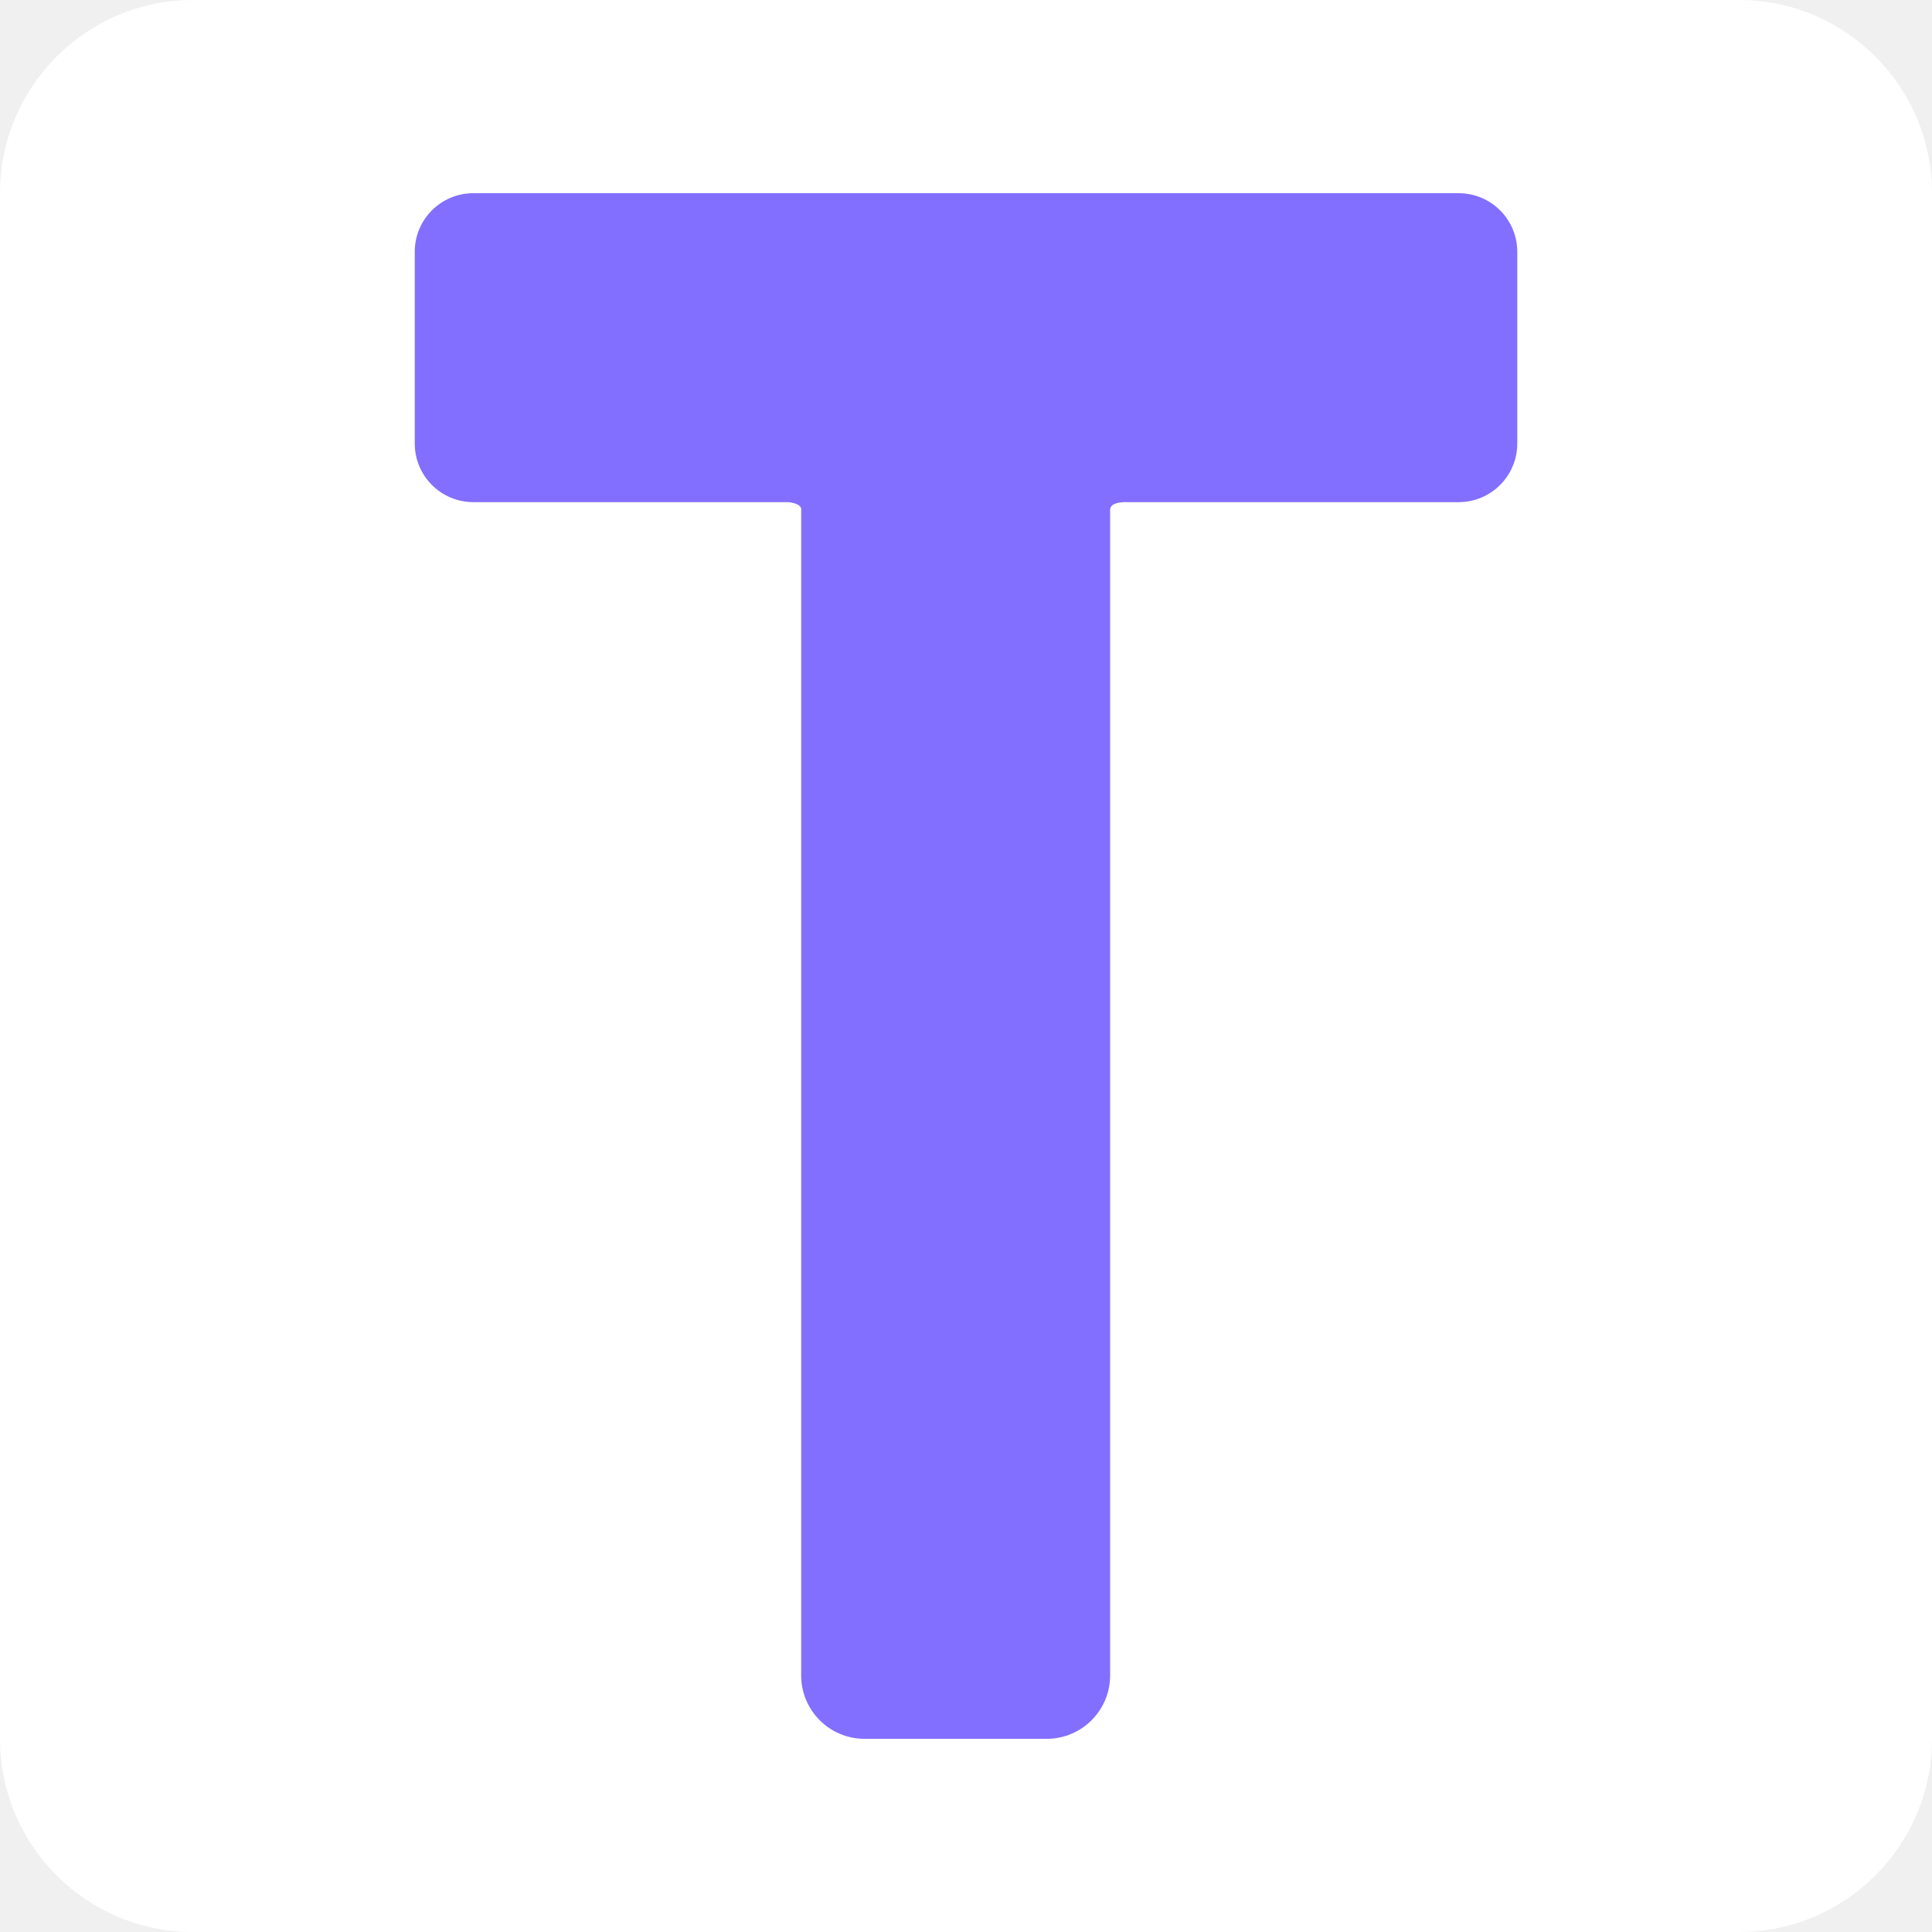
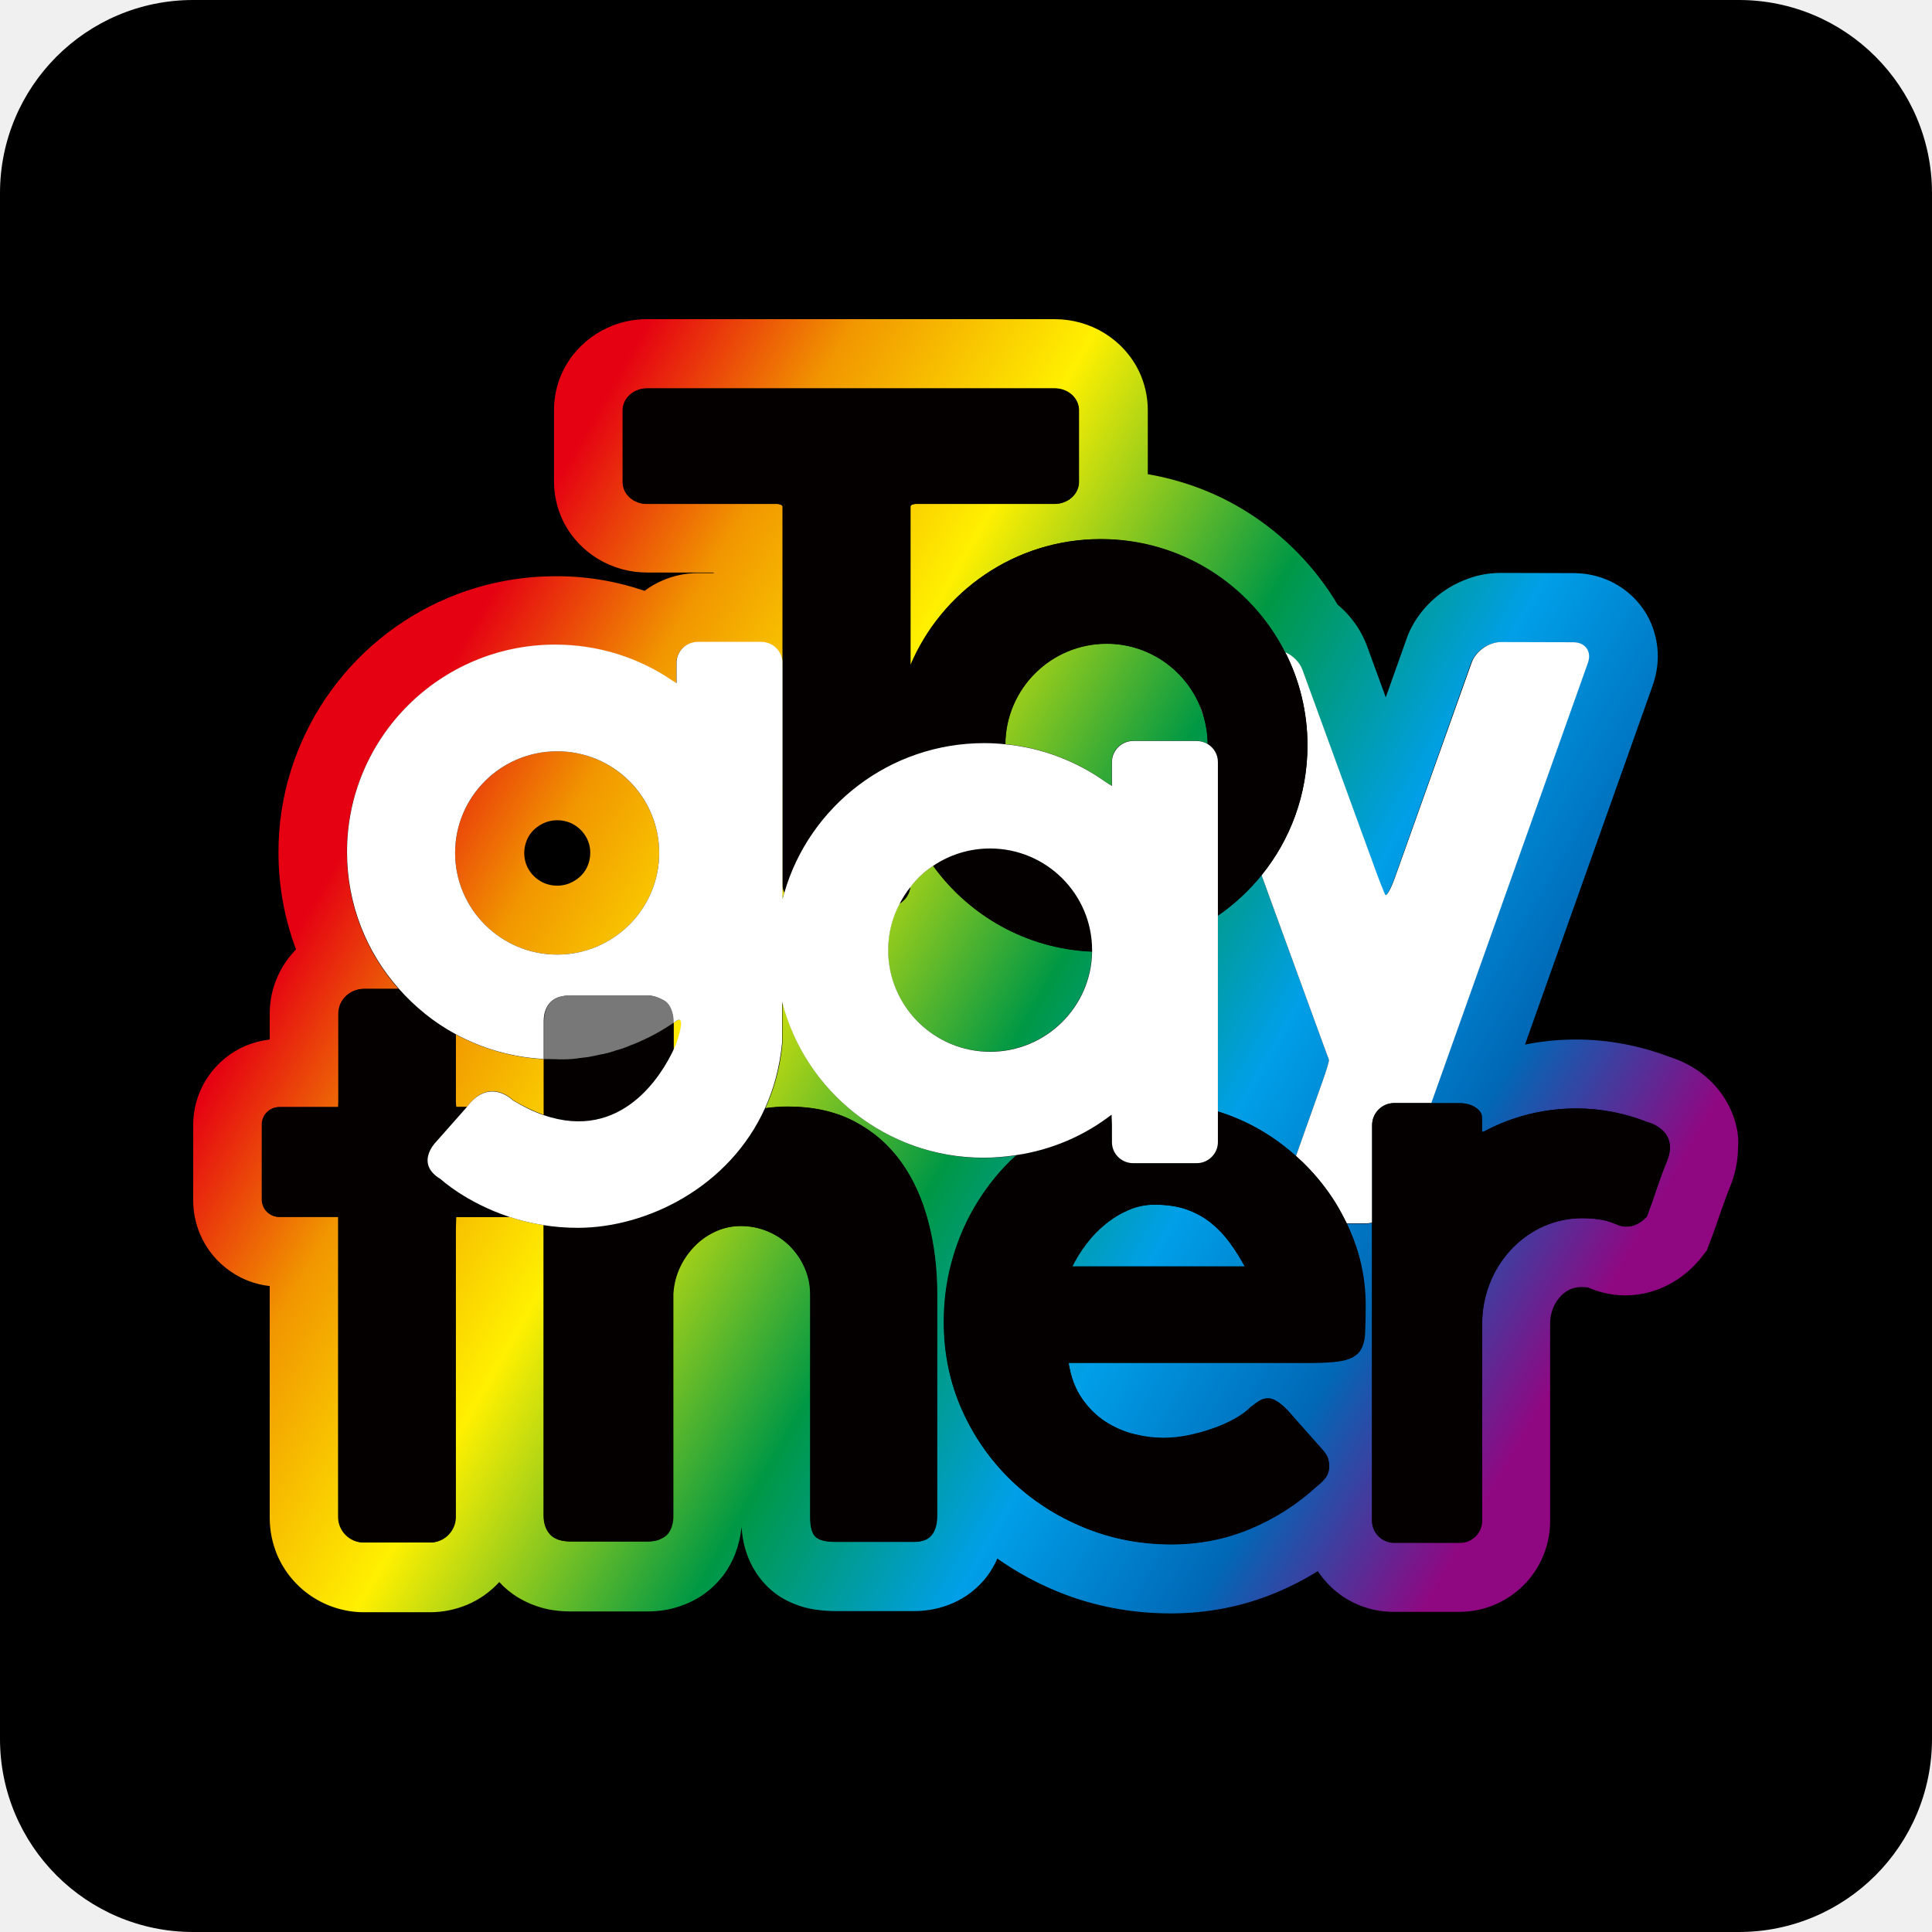
- <svg xmlns="http://www.w3.org/2000/svg" width="100" height="100" viewBox="0 0 100 100">
-   <g id="组_376" data-name="组 376" transform="translate(1326 -101)">
-     <rect id="矩形_611" data-name="矩形 611" width="100" height="100" rx="10" transform="translate(-1326 101)" fill="#fff" />
-     <g id="组_374" data-name="组 374" transform="translate(-1597.031 -319.295)">
-       <g id="组_375" data-name="组 375" transform="translate(292.499 430.295)">
-         <path id="路径_1" data-name="路径 1" d="M346.541,446.285a3.033,3.033,0,0,0,3.022-3.022v-9.949a3.031,3.031,0,0,0-3.022-3.02H295.52a3.031,3.031,0,0,0-3.022,3.02v9.949a3.033,3.033,0,0,0,3.022,3.022h16.326s.726.061.653.432v60.308a3.28,3.28,0,0,0,3.27,3.27h9.451a3.281,3.281,0,0,0,3.27-3.27V446.717c-.051-.491.908-.432.908-.432" transform="translate(-292.498 -430.294)" fill="#826fff" />
-       </g>
-     </g>
+ <svg xmlns="http://www.w3.org/2000/svg" width="200" height="200" viewBox="0 0 200 200" fill="none">
+   <g clip-path="url(#clip0_1350_6887)">
+     <path d="M19.998 0H180.002C191.049 0 200 8.951 200 19.998V180.002C200 191.049 191.049 200 180.002 200H19.998C8.951 200 0 191.049 0 180.002V19.998C0 8.951 8.951 0 19.998 0Z" fill="black" />
+     <path d="M124.08 72.775C122.427 69.146 118.778 66.626 114.545 66.626C108.779 66.626 104.102 71.283 104.062 77.028C107.912 77.411 111.481 78.802 114.444 80.939L115.089 81.343V78.863C115.089 77.653 116.077 76.686 117.287 76.686H123.858C124.282 76.686 124.665 76.807 125.008 77.008C125.008 76.061 124.866 75.154 124.625 74.287L124.08 72.775Z" fill="url(#paint0_linear_1350_6887)" />
+     <path d="M126.076 94.789V115.049C127.628 115.533 129.1 116.178 130.491 116.984C131.801 117.75 133.031 118.657 134.16 119.665L136.881 112.005C137.305 110.836 137.607 109.787 137.567 109.707C137.526 109.606 137.143 108.578 136.72 107.409L130.592 90.596C129.301 92.208 127.769 93.62 126.076 94.789Z" fill="url(#paint1_linear_1350_6887)" />
+     <path d="M47.173 114.061L47.213 114.585H48.342C50.701 111.4 53.099 113.88 53.099 113.88C54.228 114.565 55.297 115.049 56.285 115.412V109.646C52.999 109.465 49.894 108.558 47.153 107.066V114.061H47.173Z" fill="url(#paint2_linear_1350_6887)" />
+     <path d="M179.599 116.037C179.135 114.505 178.329 113.235 177.482 112.327C176.857 111.642 176.232 111.138 175.648 110.755C174.781 110.17 174.035 109.848 173.45 109.626C173.188 109.525 172.966 109.445 172.765 109.384C169.761 108.255 166.515 107.61 163.149 107.61C161.355 107.61 159.581 107.792 157.867 108.134L171.071 71.001C171.394 70.074 171.616 69.046 171.616 67.937C171.616 66.828 171.394 65.659 170.93 64.55C170.588 63.723 170.084 62.937 169.479 62.252C168.572 61.224 167.443 60.458 166.294 59.994C165.124 59.51 163.955 59.329 162.846 59.329L155.347 59.309C154.118 59.309 153.029 59.53 152.061 59.873C150.59 60.397 149.36 61.143 148.271 62.151C147.727 62.655 147.223 63.219 146.759 63.885C146.296 64.55 145.893 65.296 145.59 66.183L143.453 72.19L141.518 66.888C140.954 65.356 140.107 64.187 139.2 63.26C138.958 63.018 138.736 62.816 138.474 62.594C136.156 58.704 132.93 55.398 129.1 52.999C126.036 51.063 122.548 49.733 118.819 49.088V42.435C118.819 41.044 118.496 39.694 117.952 38.524C117.125 36.77 115.815 35.4 114.303 34.472C112.791 33.545 111.017 33.041 109.183 33.041H66.989C65.76 33.041 64.57 33.263 63.461 33.686C61.808 34.331 60.337 35.4 59.208 36.891C58.643 37.637 58.18 38.484 57.857 39.431C57.535 40.359 57.353 41.387 57.353 42.435V49.874C57.353 51.265 57.676 52.616 58.22 53.785C59.047 55.539 60.357 56.91 61.869 57.837C63.381 58.764 65.155 59.268 66.989 59.268H73.884V59.329H72.251C70.981 59.329 69.731 59.591 68.622 60.075C67.937 60.357 67.312 60.72 66.727 61.163C63.824 60.175 60.72 59.631 57.494 59.651C53.563 59.651 49.773 60.458 46.346 61.909C41.185 64.086 36.831 67.695 33.726 72.271C30.642 76.827 28.808 82.371 28.828 88.277C28.828 91.785 29.473 95.152 30.642 98.276C30.299 98.639 29.977 99.022 29.674 99.446C29.13 100.212 28.687 101.079 28.384 102.006C28.082 102.933 27.921 103.941 27.921 104.969V107.61C27.054 107.711 26.227 107.933 25.441 108.255C23.828 108.941 22.498 110.049 21.53 111.481C20.562 112.892 19.998 114.646 19.998 116.48V124.262C19.998 125.491 20.26 126.681 20.704 127.749C21.389 129.362 22.498 130.692 23.929 131.66C25.078 132.446 26.449 132.97 27.921 133.132V157.141C27.921 158.472 28.203 159.782 28.687 160.951C29.433 162.705 30.662 164.177 32.215 165.225C33.767 166.274 35.682 166.898 37.678 166.898H44.532C45.862 166.898 47.173 166.616 48.342 166.132C49.632 165.588 50.761 164.782 51.688 163.774C52.233 164.379 52.878 164.903 53.523 165.306C54.531 165.931 55.559 166.314 56.486 166.536C57.434 166.757 58.301 166.818 59.107 166.818H67.009C67.836 166.818 68.743 166.737 69.731 166.475C70.84 166.173 71.747 165.749 72.513 165.266L72.674 165.165L72.835 165.044C73.622 164.5 74.307 163.814 74.871 163.088C75.416 162.363 75.819 161.576 76.121 160.831V160.81C76.444 159.964 76.666 159.036 76.766 158.069C76.807 158.754 76.908 159.5 77.15 160.347C77.331 160.952 77.573 161.617 77.976 162.322C78.379 163.028 78.924 163.774 79.649 164.439C80.335 165.064 81.04 165.507 81.706 165.81C82.693 166.274 83.56 166.495 84.346 166.616C85.133 166.737 85.818 166.778 86.503 166.778H94.587C95.656 166.778 96.845 166.636 98.155 166.153C98.8 165.911 99.486 165.568 100.111 165.145C100.756 164.701 101.341 164.177 101.865 163.572C102.328 163.028 102.711 162.423 103.014 161.839C103.094 161.677 103.175 161.516 103.236 161.335C105.151 162.685 107.227 163.834 109.445 164.741C113.154 166.274 117.145 167.019 121.197 167.019C124.947 167.019 128.636 166.314 132.063 164.883C133.575 164.258 135.027 163.512 136.418 162.645C137.103 163.673 137.97 164.56 138.978 165.245C140.47 166.253 142.304 166.858 144.24 166.858H151.073C152.364 166.858 153.614 166.596 154.742 166.112C156.436 165.387 157.847 164.217 158.855 162.726C159.863 161.234 160.468 159.399 160.468 157.464V137.123V136.821C160.528 135.692 160.992 134.765 161.597 134.14C161.899 133.837 162.242 133.595 162.584 133.454C162.927 133.313 163.27 133.233 163.653 133.233C163.996 133.233 164.237 133.253 164.338 133.273H164.379C165.608 133.817 166.979 134.099 168.249 134.099C169.56 134.099 170.749 133.817 171.696 133.454C173.128 132.89 174.075 132.184 174.74 131.62C175.406 131.035 175.789 130.571 176.01 130.309L176.676 129.463L177.059 128.455C177.462 127.427 177.805 126.378 178.147 125.411C178.49 124.443 178.813 123.536 179.055 122.951C179.579 121.701 179.921 120.27 179.921 118.758C180.002 117.851 179.861 116.904 179.599 116.037ZM172.543 120.21C171.817 121.923 171.112 124.262 170.487 125.895C170.487 125.895 169.156 127.588 167.282 126.721C166.213 126.237 164.983 126.096 163.754 126.096C158.23 126.096 153.714 130.692 153.432 136.478L153.412 137.002V157.403C153.412 158.653 152.384 159.681 151.134 159.681H144.3C143.05 159.681 142.022 158.653 142.022 157.403V126.6C141.82 126.64 141.619 126.681 141.417 126.681H139.381C139.825 127.628 140.208 128.596 140.51 129.604C141.034 131.358 141.296 133.172 141.296 135.047C141.296 136.256 141.276 137.244 141.236 138.01C141.195 138.776 141.014 139.401 140.691 139.845C140.369 140.308 139.825 140.611 139.059 140.792C138.293 140.974 137.184 141.054 135.712 141.054H110.594C110.836 142.546 111.299 143.796 112.005 144.784C112.71 145.792 113.537 146.578 114.464 147.183C115.392 147.767 116.379 148.211 117.428 148.453C118.476 148.715 119.464 148.836 120.391 148.836C121.238 148.836 122.084 148.755 122.971 148.574C123.858 148.392 124.705 148.171 125.532 147.868C126.358 147.586 127.124 147.243 127.81 146.86C128.495 146.477 129.039 146.074 129.463 145.651C129.846 145.348 130.148 145.126 130.43 144.965C130.692 144.804 130.975 144.743 131.277 144.743C131.579 144.743 131.882 144.844 132.204 145.066C132.527 145.268 132.87 145.57 133.273 145.973L136.982 150.166C137.244 150.469 137.406 150.751 137.466 150.993C137.526 151.235 137.567 151.497 137.567 151.739C137.567 152.202 137.446 152.606 137.184 152.948C136.922 153.291 136.619 153.593 136.277 153.835C134.22 155.73 131.922 157.202 129.362 158.25C126.802 159.319 124.08 159.843 121.218 159.843C118.032 159.843 115.009 159.258 112.166 158.089C109.324 156.92 106.824 155.307 104.687 153.251C102.55 151.194 100.837 148.755 99.587 145.973C98.337 143.171 97.692 140.127 97.692 136.841C97.692 134.785 97.934 132.809 98.438 130.874C98.942 128.959 99.647 127.144 100.575 125.471C101.502 123.798 102.611 122.246 103.921 120.835C104.324 120.411 104.748 119.988 105.191 119.605C104.102 119.766 102.994 119.867 101.865 119.867C91.805 119.867 83.359 112.993 81 103.719V107.973C80.778 110.453 80.153 112.69 79.246 114.706C79.992 114.605 80.738 114.545 81.524 114.545C84.185 114.545 86.483 115.049 88.418 116.077C90.354 117.105 91.966 118.496 93.237 120.25C94.507 122.024 95.454 124.08 96.059 126.439C96.684 128.797 96.986 131.317 96.986 133.999V156.899C96.986 157.786 96.785 158.452 96.402 158.915C96.019 159.379 95.414 159.601 94.567 159.601H86.483C85.475 159.601 84.79 159.44 84.427 159.097C84.064 158.754 83.862 158.109 83.862 157.121V134.019C83.862 133.011 83.661 132.083 83.278 131.217C82.895 130.35 82.371 129.604 81.726 128.959C81.081 128.314 80.314 127.81 79.427 127.447C78.561 127.084 77.633 126.903 76.645 126.903C75.799 126.903 74.992 127.064 74.186 127.406C73.38 127.749 72.654 128.213 72.029 128.838C71.384 129.463 70.86 130.188 70.416 131.055C69.993 131.922 69.731 132.87 69.67 133.918V156.98C69.67 157.383 69.59 157.766 69.449 158.17C69.287 158.573 69.066 158.875 68.763 159.077C68.461 159.258 68.179 159.399 67.916 159.46C67.654 159.52 67.332 159.561 66.989 159.561H59.087C58.079 159.561 57.353 159.319 56.93 158.835C56.486 158.351 56.264 157.686 56.264 156.879V128.455V128.213V126.822C54.995 126.62 53.825 126.338 52.757 125.975H47.173C47.173 125.975 47.132 127.165 47.132 127.245V157.041C47.132 158.492 45.943 159.681 44.492 159.681H37.637C36.186 159.681 34.996 158.492 34.996 157.041V133.112V126.983V125.975H34.694H28.888C27.9 125.975 27.094 125.169 27.094 124.181V116.4C27.094 115.412 27.9 114.605 28.888 114.605H34.996L35.017 114.081V104.909C35.017 103.518 36.206 102.369 37.657 102.369H41.246C37.92 98.599 35.904 93.64 35.904 88.237C35.904 76.383 45.54 66.767 57.454 66.767C61.949 66.767 66.122 68.138 69.59 70.497L70.013 70.759V68.662C70.013 67.453 71.001 66.485 72.21 66.485H78.782C79.992 66.485 80.98 67.473 80.98 68.662V93.116C81.04 92.894 81.101 92.652 81.181 92.43C81.081 92.168 81 91.886 81 91.604V52.495C81.06 52.212 80.456 52.172 80.456 52.172H66.949C65.578 52.172 64.449 51.164 64.449 49.914V42.475C64.449 41.226 65.578 40.218 66.949 40.218H109.162C110.533 40.218 111.662 41.226 111.662 42.475V49.914C111.662 51.164 110.533 52.172 109.162 52.172H94.97C94.97 52.172 94.184 52.132 94.224 52.495V68.884C97.47 61.203 105.07 55.821 113.92 55.821C122.266 55.821 129.483 60.599 133.011 67.554C133.817 67.937 134.503 68.602 134.785 69.368L142.345 90.092C142.768 91.261 143.232 92.41 143.352 92.652C143.473 92.894 143.917 92.128 144.34 90.959L152.283 68.622C152.706 67.453 154.057 66.485 155.307 66.485L162.806 66.505C164.056 66.505 164.741 67.473 164.318 68.642L148.11 114.202H151.094C152.344 114.202 153.372 114.888 153.372 115.694C153.372 116.52 153.372 117.186 153.372 117.186L153.614 117.125C156.476 115.593 159.722 114.746 163.129 114.746C165.729 114.746 168.209 115.25 170.507 116.158C170.567 116.158 173.894 116.964 172.543 120.21Z" fill="url(#paint3_linear_1350_6887)" />
+     <path d="M128.858 131.116C128.374 130.209 127.83 129.362 127.265 128.596C126.701 127.83 126.036 127.144 125.31 126.56C124.584 125.975 123.737 125.532 122.79 125.189C121.843 124.866 120.754 124.705 119.484 124.705C118.577 124.705 117.69 124.887 116.843 125.249C115.996 125.612 115.19 126.096 114.444 126.701C113.698 127.306 113.033 127.991 112.428 128.757C111.844 129.523 111.34 130.309 110.977 131.096H128.858V131.116Z" fill="url(#paint4_linear_1350_6887)" />
+     <path d="M69.731 108.719C69.953 108.255 70.053 107.973 70.053 107.973C70.053 107.973 71.182 104.889 70.033 105.675C69.933 105.735 69.832 105.796 69.731 105.877V108.719Z" fill="url(#paint5_linear_1350_6887)" />
+     <path d="M57.676 77.774C51.85 77.774 47.112 82.492 47.112 88.297C47.112 94.103 51.829 98.821 57.676 98.821C63.522 98.821 68.239 94.103 68.239 88.297C68.239 82.492 63.502 77.774 57.676 77.774ZM60.841 89.608C60.599 90.213 60.155 90.737 59.591 91.1C59.047 91.463 58.422 91.684 57.676 91.684C57.172 91.684 56.748 91.584 56.345 91.422C55.74 91.16 55.196 90.717 54.833 90.172C54.47 89.628 54.269 89.023 54.269 88.297C54.269 87.814 54.37 87.39 54.531 86.987C54.773 86.382 55.216 85.858 55.781 85.495C56.325 85.132 56.95 84.911 57.696 84.911C58.2 84.911 58.623 85.012 59.026 85.173C59.631 85.435 60.175 85.878 60.538 86.423C60.901 86.967 61.103 87.572 61.103 88.297C61.103 88.781 61.002 89.205 60.841 89.608Z" fill="url(#paint6_linear_1350_6887)" />
+     <path d="M94.245 91.785C94.164 92.531 93.74 93.176 93.095 93.559C92.35 94.99 91.926 96.623 91.926 98.337C91.926 104.143 96.644 108.86 102.49 108.86C108.255 108.86 112.952 104.244 113.033 98.498C106.259 98.196 100.312 94.769 96.603 89.608C95.696 90.213 94.91 90.959 94.245 91.785Z" fill="url(#paint7_linear_1350_6887)" />
+     <path d="M45.157 118.234L48.241 114.746L48.362 114.605H47.233L47.193 114.081V107.086C44.955 105.876 42.959 104.264 41.306 102.369H37.718C36.267 102.369 35.077 103.518 35.077 104.909V114.081L35.057 114.605H28.949C27.961 114.605 27.154 115.412 27.154 116.4V124.181C27.154 125.169 27.961 125.975 28.949 125.975H34.755H35.057V126.983V133.112V157.041C35.057 158.492 36.246 159.681 37.698 159.681H44.552C46.003 159.681 47.193 158.492 47.193 157.041V127.265C47.193 127.185 47.233 125.995 47.233 125.995H52.817C48.281 124.504 45.701 122.084 45.701 122.084C42.939 120.452 45.157 118.234 45.157 118.234Z" fill="#040000" />
+     <path d="M124.645 74.287C124.504 73.763 124.322 73.259 124.1 72.775L124.645 74.287Z" fill="white" />
+     <path d="M142.042 116.46C142.042 115.21 143.07 114.182 144.32 114.182H148.171L164.379 68.622C164.802 67.453 164.117 66.485 162.867 66.485L155.367 66.465C154.118 66.465 152.747 67.433 152.344 68.602L144.381 90.918C143.957 92.088 143.514 92.854 143.393 92.612C143.272 92.37 142.808 91.221 142.385 90.051L134.825 69.328C134.543 68.562 133.857 67.876 133.051 67.513C134.523 70.416 135.349 73.682 135.349 77.15C135.349 82.25 133.555 86.927 130.592 90.596L136.72 107.409C137.143 108.578 137.526 109.606 137.567 109.707C137.607 109.807 137.305 110.836 136.881 112.005L134.16 119.665C134.402 119.887 134.644 120.109 134.886 120.331C136.216 121.641 137.365 123.072 138.313 124.604C138.716 125.27 139.079 125.955 139.401 126.64H141.437C141.639 126.64 141.841 126.6 142.042 126.56V116.46V116.46Z" fill="white" />
+     <path d="M56.305 115.412C64.469 118.254 68.602 111.118 69.731 108.719V105.856C68.864 106.441 67.937 106.965 66.989 107.449H66.969C66.505 107.671 66.022 107.892 65.538 108.094L65.417 108.134C64.973 108.316 64.51 108.477 64.046 108.638C63.945 108.678 63.844 108.699 63.764 108.719C63.34 108.84 62.937 108.961 62.494 109.082C62.332 109.122 62.151 109.142 61.97 109.182C61.607 109.263 61.244 109.344 60.881 109.404C60.599 109.445 60.316 109.465 60.034 109.505C59.752 109.545 59.49 109.586 59.208 109.606C58.643 109.646 58.079 109.666 57.494 109.666C57.091 109.666 56.688 109.646 56.305 109.626V115.412Z" fill="#040000" />
+     <path d="M59.873 127.104C58.603 127.104 57.414 126.983 56.305 126.822V128.213V128.455V156.899C56.305 157.706 56.527 158.371 56.97 158.855C57.414 159.339 58.139 159.581 59.127 159.581H67.029C67.372 159.581 67.695 159.54 67.957 159.48C68.219 159.419 68.501 159.278 68.804 159.097C69.106 158.895 69.328 158.593 69.489 158.19C69.65 157.786 69.711 157.403 69.711 157V133.938C69.771 132.89 70.033 131.942 70.457 131.075C70.88 130.209 71.424 129.483 72.069 128.858C72.714 128.233 73.44 127.769 74.226 127.427C75.033 127.084 75.859 126.923 76.686 126.923C77.674 126.923 78.581 127.104 79.468 127.467C80.335 127.83 81.101 128.334 81.766 128.979C82.411 129.624 82.935 130.37 83.318 131.237C83.701 132.103 83.903 133.031 83.903 134.039V157.141C83.903 158.129 84.084 158.774 84.467 159.117C84.85 159.46 85.536 159.621 86.523 159.621H94.607C95.454 159.621 96.059 159.399 96.442 158.935C96.825 158.472 97.026 157.807 97.026 156.92V134.019C97.026 131.337 96.724 128.818 96.099 126.459C95.474 124.1 94.547 122.024 93.277 120.27C92.007 118.496 90.394 117.105 88.459 116.097C86.523 115.089 84.205 114.565 81.564 114.565C80.778 114.565 80.032 114.625 79.286 114.726C75.557 122.931 66.969 127.104 59.873 127.104Z" fill="#040000" />
+     <path d="M138.313 124.625C137.365 123.072 136.216 121.641 134.886 120.351C134.644 120.129 134.402 119.907 134.16 119.686C133.031 118.657 131.801 117.77 130.491 117.004C129.1 116.198 127.628 115.553 126.076 115.069V118.254C126.076 119.464 125.088 120.431 123.879 120.431H117.307C116.097 120.431 115.109 119.444 115.109 118.254V116.4L115.069 115.412C112.267 117.589 108.9 119.061 105.231 119.645C104.788 120.048 104.364 120.452 103.961 120.875C102.651 122.286 101.522 123.838 100.615 125.512C99.688 127.185 98.982 128.999 98.478 130.914C97.974 132.829 97.732 134.825 97.732 136.881C97.732 140.167 98.357 143.211 99.627 146.014C100.877 148.816 102.59 151.235 104.727 153.291C106.864 155.347 109.364 156.96 112.206 158.129C115.049 159.299 118.073 159.883 121.258 159.883C124.121 159.883 126.842 159.359 129.402 158.291C131.962 157.222 134.281 155.75 136.317 153.876C136.66 153.614 136.962 153.331 137.224 152.989C137.486 152.646 137.607 152.243 137.607 151.779C137.607 151.517 137.567 151.275 137.506 151.033C137.426 150.791 137.264 150.509 137.022 150.207L133.313 146.014C132.91 145.61 132.567 145.308 132.245 145.106C131.922 144.905 131.62 144.784 131.317 144.784C131.015 144.784 130.733 144.864 130.471 145.006C130.209 145.167 129.886 145.389 129.503 145.691C129.08 146.114 128.535 146.518 127.85 146.901C127.165 147.284 126.399 147.626 125.572 147.909C124.745 148.191 123.899 148.433 123.012 148.614C122.125 148.796 121.258 148.876 120.431 148.876C119.504 148.876 118.516 148.755 117.468 148.493C116.42 148.231 115.432 147.808 114.505 147.223C113.577 146.638 112.751 145.832 112.045 144.824C111.34 143.816 110.856 142.566 110.634 141.095H135.793C137.264 141.095 138.373 141.014 139.139 140.833C139.905 140.651 140.429 140.349 140.772 139.885C141.095 139.421 141.276 138.817 141.316 138.051C141.357 137.285 141.377 136.297 141.377 135.087C141.377 133.233 141.115 131.418 140.591 129.644C140.288 128.636 139.905 127.669 139.462 126.721C139.079 125.975 138.716 125.29 138.313 124.625ZM114.464 126.701C115.21 126.096 116.017 125.612 116.863 125.25C117.71 124.887 118.597 124.705 119.504 124.705C120.754 124.705 121.863 124.866 122.81 125.189C123.758 125.512 124.584 125.975 125.33 126.56C126.056 127.144 126.721 127.81 127.286 128.596C127.85 129.362 128.394 130.209 128.878 131.116H111.017C111.4 130.33 111.884 129.543 112.468 128.777C113.053 127.991 113.718 127.306 114.464 126.701Z" fill="#040000" />
+     <path d="M60.014 109.525C59.732 109.565 59.47 109.606 59.188 109.626C59.47 109.606 59.752 109.545 60.014 109.525Z" fill="white" />
+     <path d="M66.949 107.469C66.485 107.691 66.001 107.912 65.518 108.114C66.022 107.912 66.485 107.691 66.949 107.469Z" fill="white" />
+     <path d="M61.949 109.203C61.587 109.283 61.224 109.364 60.861 109.424C61.224 109.364 61.587 109.283 61.949 109.203Z" fill="white" />
+     <path d="M62.474 109.102C62.897 109.001 63.32 108.88 63.743 108.739C63.32 108.86 62.897 108.981 62.474 109.102Z" fill="white" />
+     <path d="M64.026 108.658C64.49 108.517 64.953 108.336 65.397 108.154C64.953 108.336 64.49 108.497 64.026 108.658Z" fill="white" />
+     <path d="M113.033 98.518V98.357C113.033 92.551 108.316 87.834 102.47 87.834C100.292 87.834 98.256 88.499 96.583 89.628C100.312 94.789 106.259 98.236 113.033 98.518Z" fill="#040000" />
+     <path d="M94.245 91.785C93.801 92.329 93.418 92.934 93.096 93.559C93.741 93.176 94.164 92.531 94.245 91.785Z" fill="#040000" />
+     <path d="M101.885 76.928C102.631 76.928 103.356 76.968 104.082 77.049C104.123 71.303 108.799 66.647 114.565 66.647C118.798 66.647 122.447 69.166 124.1 72.795C124.322 73.279 124.504 73.783 124.645 74.307C124.887 75.174 125.028 76.081 125.028 77.028C125.653 77.412 126.076 78.097 126.076 78.883V94.789C127.769 93.62 129.281 92.208 130.592 90.616C133.575 86.947 135.349 82.27 135.349 77.17C135.349 73.702 134.523 70.416 133.051 67.534C129.523 60.578 122.306 55.801 113.96 55.801C105.11 55.801 97.51 61.183 94.265 68.864V52.474C94.224 52.112 95.011 52.152 95.011 52.152H109.203C110.574 52.152 111.702 51.144 111.702 49.894V42.455C111.702 41.206 110.574 40.197 109.203 40.197H66.989C65.618 40.197 64.489 41.206 64.489 42.455V49.894C64.489 51.144 65.618 52.152 66.989 52.152H80.496C80.496 52.152 81.101 52.192 81.04 52.474V91.584C81.04 91.886 81.101 92.148 81.222 92.41C83.822 83.459 92.088 76.928 101.885 76.928Z" fill="#040000" />
+     <path d="M115.069 115.392L115.109 116.379V118.234C115.109 119.444 116.097 120.411 117.307 120.411H123.879C125.088 120.411 126.076 119.423 126.076 118.234V115.049V94.789V78.883C126.076 78.097 125.653 77.412 125.028 77.028C124.685 76.827 124.302 76.706 123.879 76.706H117.307C116.097 76.706 115.109 77.694 115.109 78.883V81.363L114.464 80.96C111.481 78.823 107.933 77.432 104.082 77.049C103.357 76.968 102.631 76.928 101.885 76.928C92.088 76.928 83.802 83.459 81.201 92.39C81.141 92.612 81.06 92.853 81 93.075V68.622C81 67.412 80.012 66.445 78.803 66.445H72.231C71.021 66.445 70.033 67.433 70.033 68.622V70.719L69.61 70.457C66.163 68.098 61.97 66.727 57.474 66.727C45.58 66.727 35.924 76.343 35.924 88.197C35.924 93.62 37.94 98.558 41.266 102.328C42.939 104.223 44.915 105.836 47.153 107.046C49.894 108.537 52.979 109.445 56.285 109.626C56.688 109.646 57.071 109.666 57.474 109.666C57.071 109.666 56.688 109.626 56.285 109.606V105.695C56.285 104.909 56.506 104.264 56.95 103.78C57.393 103.296 58.119 103.054 59.107 103.054H67.009C67.554 103.054 68.138 103.235 68.783 103.619C69.086 103.82 69.308 104.122 69.469 104.526C69.63 104.929 69.691 105.292 69.691 105.655V105.896C68.824 106.481 67.896 107.005 66.949 107.489C67.896 107.025 68.824 106.481 69.691 105.896C69.791 105.836 69.892 105.776 69.993 105.695C71.122 104.909 70.013 107.993 70.013 107.993C70.013 107.993 69.912 108.275 69.691 108.739C68.562 111.118 64.429 118.254 56.264 115.432C55.257 115.089 54.208 114.585 53.079 113.9C53.079 113.9 50.68 111.44 48.322 114.605L48.201 114.746L45.116 118.234C45.116 118.234 42.899 120.451 45.62 122.064C45.62 122.064 48.221 124.483 52.737 125.975C53.805 126.318 54.974 126.62 56.244 126.822C57.353 127.003 58.542 127.104 59.813 127.104C66.909 127.104 75.496 122.931 79.206 114.686C80.113 112.69 80.718 110.452 80.96 107.953V103.699C83.338 112.993 91.785 119.847 101.824 119.847C102.953 119.847 104.062 119.746 105.151 119.585C108.9 119.04 112.267 117.549 115.069 115.392ZM96.603 89.628C98.276 88.499 100.313 87.834 102.49 87.834C108.316 87.834 113.053 92.551 113.053 98.357V98.518C112.973 104.243 108.275 108.88 102.51 108.88C96.684 108.88 91.946 104.163 91.946 98.357C91.946 96.623 92.37 95.01 93.116 93.579C93.438 92.954 93.821 92.35 94.265 91.805C94.91 90.959 95.696 90.213 96.603 89.628ZM57.676 98.821C51.85 98.821 47.112 94.103 47.112 88.297C47.112 82.492 51.83 77.774 57.676 77.774C63.522 77.774 68.239 82.492 68.239 88.297C68.239 94.103 63.502 98.821 57.676 98.821Z" fill="white" />
+     <path d="M170.567 116.158C168.269 115.25 165.79 114.746 163.189 114.746C159.782 114.746 156.537 115.613 153.674 117.125L153.432 117.186C153.432 117.186 153.432 116.5 153.432 115.694C153.432 114.867 152.404 114.202 151.154 114.202H148.171H144.32C143.07 114.202 142.042 115.23 142.042 116.48V126.62V157.444C142.042 158.694 143.07 159.722 144.32 159.722H151.154C152.404 159.722 153.432 158.694 153.432 157.444V137.022L153.452 136.498C153.734 130.713 158.25 126.116 163.774 126.116C165.004 126.116 166.233 126.257 167.302 126.741C169.176 127.608 170.507 125.915 170.507 125.915C171.132 124.282 171.837 121.963 172.563 120.23C173.894 116.964 170.567 116.158 170.567 116.158Z" fill="#040000" />
+     <path d="M59.208 109.626C59.49 109.606 59.752 109.566 60.034 109.525C60.316 109.485 60.599 109.465 60.881 109.424C61.244 109.364 61.607 109.283 61.969 109.203C62.131 109.162 62.312 109.142 62.494 109.102C62.917 109.001 63.34 108.88 63.764 108.739C63.864 108.719 63.965 108.679 64.046 108.658C64.51 108.517 64.973 108.336 65.417 108.154L65.538 108.114C66.022 107.912 66.505 107.711 66.969 107.469H66.989C67.937 107.005 68.864 106.461 69.731 105.876V105.634C69.731 105.292 69.65 104.909 69.509 104.506C69.348 104.102 69.126 103.8 68.824 103.598C68.179 103.236 67.574 103.034 67.05 103.034H59.147C58.139 103.034 57.414 103.276 56.99 103.76C56.547 104.243 56.325 104.889 56.325 105.675V109.586C56.728 109.606 57.111 109.646 57.514 109.646C58.079 109.686 58.643 109.666 59.208 109.626Z" fill="#787878" />
  </g>
+   <defs>
+     <linearGradient id="paint0_linear_1350_6887" x1="53.141" y1="38.72" x2="186.316" y2="115.609" gradientUnits="userSpaceOnUse">
+       <stop stop-color="#E50012" />
+       <stop offset="0.06" stop-color="#E50012" />
+       <stop offset="0.18" stop-color="#F19500" />
+       <stop offset="0.325" stop-color="#FFF000" />
+       <stop offset="0.517" stop-color="#009844" />
+       <stop offset="0.67" stop-color="#009FE8" />
+       <stop offset="0.813" stop-color="#0068B6" />
+       <stop offset="0.947" stop-color="#8F0882" />
+       <stop offset="1" stop-color="#8F0882" />
+     </linearGradient>
+     <linearGradient id="paint1_linear_1350_6887" x1="44.089" y1="54.328" x2="177.264" y2="131.216" gradientUnits="userSpaceOnUse">
+       <stop stop-color="#E50012" />
+       <stop offset="0.06" stop-color="#E50012" />
+       <stop offset="0.18" stop-color="#F19500" />
+       <stop offset="0.325" stop-color="#FFF000" />
+       <stop offset="0.517" stop-color="#009844" />
+       <stop offset="0.67" stop-color="#009FE8" />
+       <stop offset="0.813" stop-color="#0068B6" />
+       <stop offset="0.947" stop-color="#8F0882" />
+       <stop offset="1" stop-color="#8F0882" />
+     </linearGradient>
+     <linearGradient id="paint2_linear_1350_6887" x1="20.931" y1="94.46" x2="154.106" y2="171.349" gradientUnits="userSpaceOnUse">
+       <stop stop-color="#E50012" />
+       <stop offset="0.06" stop-color="#E50012" />
+       <stop offset="0.18" stop-color="#F19500" />
+       <stop offset="0.325" stop-color="#FFF000" />
+       <stop offset="0.517" stop-color="#009844" />
+       <stop offset="0.67" stop-color="#009FE8" />
+       <stop offset="0.813" stop-color="#0068B6" />
+       <stop offset="0.947" stop-color="#8F0882" />
+       <stop offset="1" stop-color="#8F0882" />
+     </linearGradient>
+     <linearGradient id="paint3_linear_1350_6887" x1="32.629" y1="74.222" x2="165.804" y2="151.111" gradientUnits="userSpaceOnUse">
+       <stop stop-color="#E50012" />
+       <stop offset="0.06" stop-color="#E50012" />
+       <stop offset="0.18" stop-color="#F19500" />
+       <stop offset="0.325" stop-color="#FFF000" />
+       <stop offset="0.517" stop-color="#009844" />
+       <stop offset="0.67" stop-color="#009FE8" />
+       <stop offset="0.813" stop-color="#0068B6" />
+       <stop offset="0.947" stop-color="#8F0882" />
+       <stop offset="1" stop-color="#8F0882" />
+     </linearGradient>
+     <linearGradient id="paint4_linear_1350_6887" x1="30.301" y1="78.235" x2="163.476" y2="155.124" gradientUnits="userSpaceOnUse">
+       <stop stop-color="#E50012" />
+       <stop offset="0.06" stop-color="#E50012" />
+       <stop offset="0.18" stop-color="#F19500" />
+       <stop offset="0.325" stop-color="#FFF000" />
+       <stop offset="0.517" stop-color="#009844" />
+       <stop offset="0.67" stop-color="#009FE8" />
+       <stop offset="0.813" stop-color="#0068B6" />
+       <stop offset="0.947" stop-color="#8F0882" />
+       <stop offset="1" stop-color="#8F0882" />
+     </linearGradient>
+     <linearGradient id="paint5_linear_1350_6887" x1="27.649" y1="82.796" x2="160.825" y2="159.685" gradientUnits="userSpaceOnUse">
+       <stop stop-color="#E50012" />
+       <stop offset="0.06" stop-color="#E50012" />
+       <stop offset="0.18" stop-color="#F19500" />
+       <stop offset="0.325" stop-color="#FFF000" />
+       <stop offset="0.517" stop-color="#009844" />
+       <stop offset="0.67" stop-color="#009FE8" />
+       <stop offset="0.813" stop-color="#0068B6" />
+       <stop offset="0.947" stop-color="#8F0882" />
+       <stop offset="1" stop-color="#8F0882" />
+     </linearGradient>
+     <linearGradient id="paint6_linear_1350_6887" x1="32.761" y1="74.034" x2="165.936" y2="150.923" gradientUnits="userSpaceOnUse">
+       <stop stop-color="#E50012" />
+       <stop offset="0.06" stop-color="#E50012" />
+       <stop offset="0.18" stop-color="#F19500" />
+       <stop offset="0.325" stop-color="#FFF000" />
+       <stop offset="0.517" stop-color="#009844" />
+       <stop offset="0.67" stop-color="#009FE8" />
+       <stop offset="0.813" stop-color="#0068B6" />
+       <stop offset="0.947" stop-color="#8F0882" />
+       <stop offset="1" stop-color="#8F0882" />
+     </linearGradient>
+     <linearGradient id="paint7_linear_1350_6887" x1="38.266" y1="64.505" x2="171.441" y2="141.394" gradientUnits="userSpaceOnUse">
+       <stop stop-color="#E50012" />
+       <stop offset="0.06" stop-color="#E50012" />
+       <stop offset="0.18" stop-color="#F19500" />
+       <stop offset="0.325" stop-color="#FFF000" />
+       <stop offset="0.517" stop-color="#009844" />
+       <stop offset="0.67" stop-color="#009FE8" />
+       <stop offset="0.813" stop-color="#0068B6" />
+       <stop offset="0.947" stop-color="#8F0882" />
+       <stop offset="1" stop-color="#8F0882" />
+     </linearGradient>
+     <clipPath id="clip0_1350_6887">
+       <rect width="200" height="200" fill="white" />
+     </clipPath>
+   </defs>
</svg>
